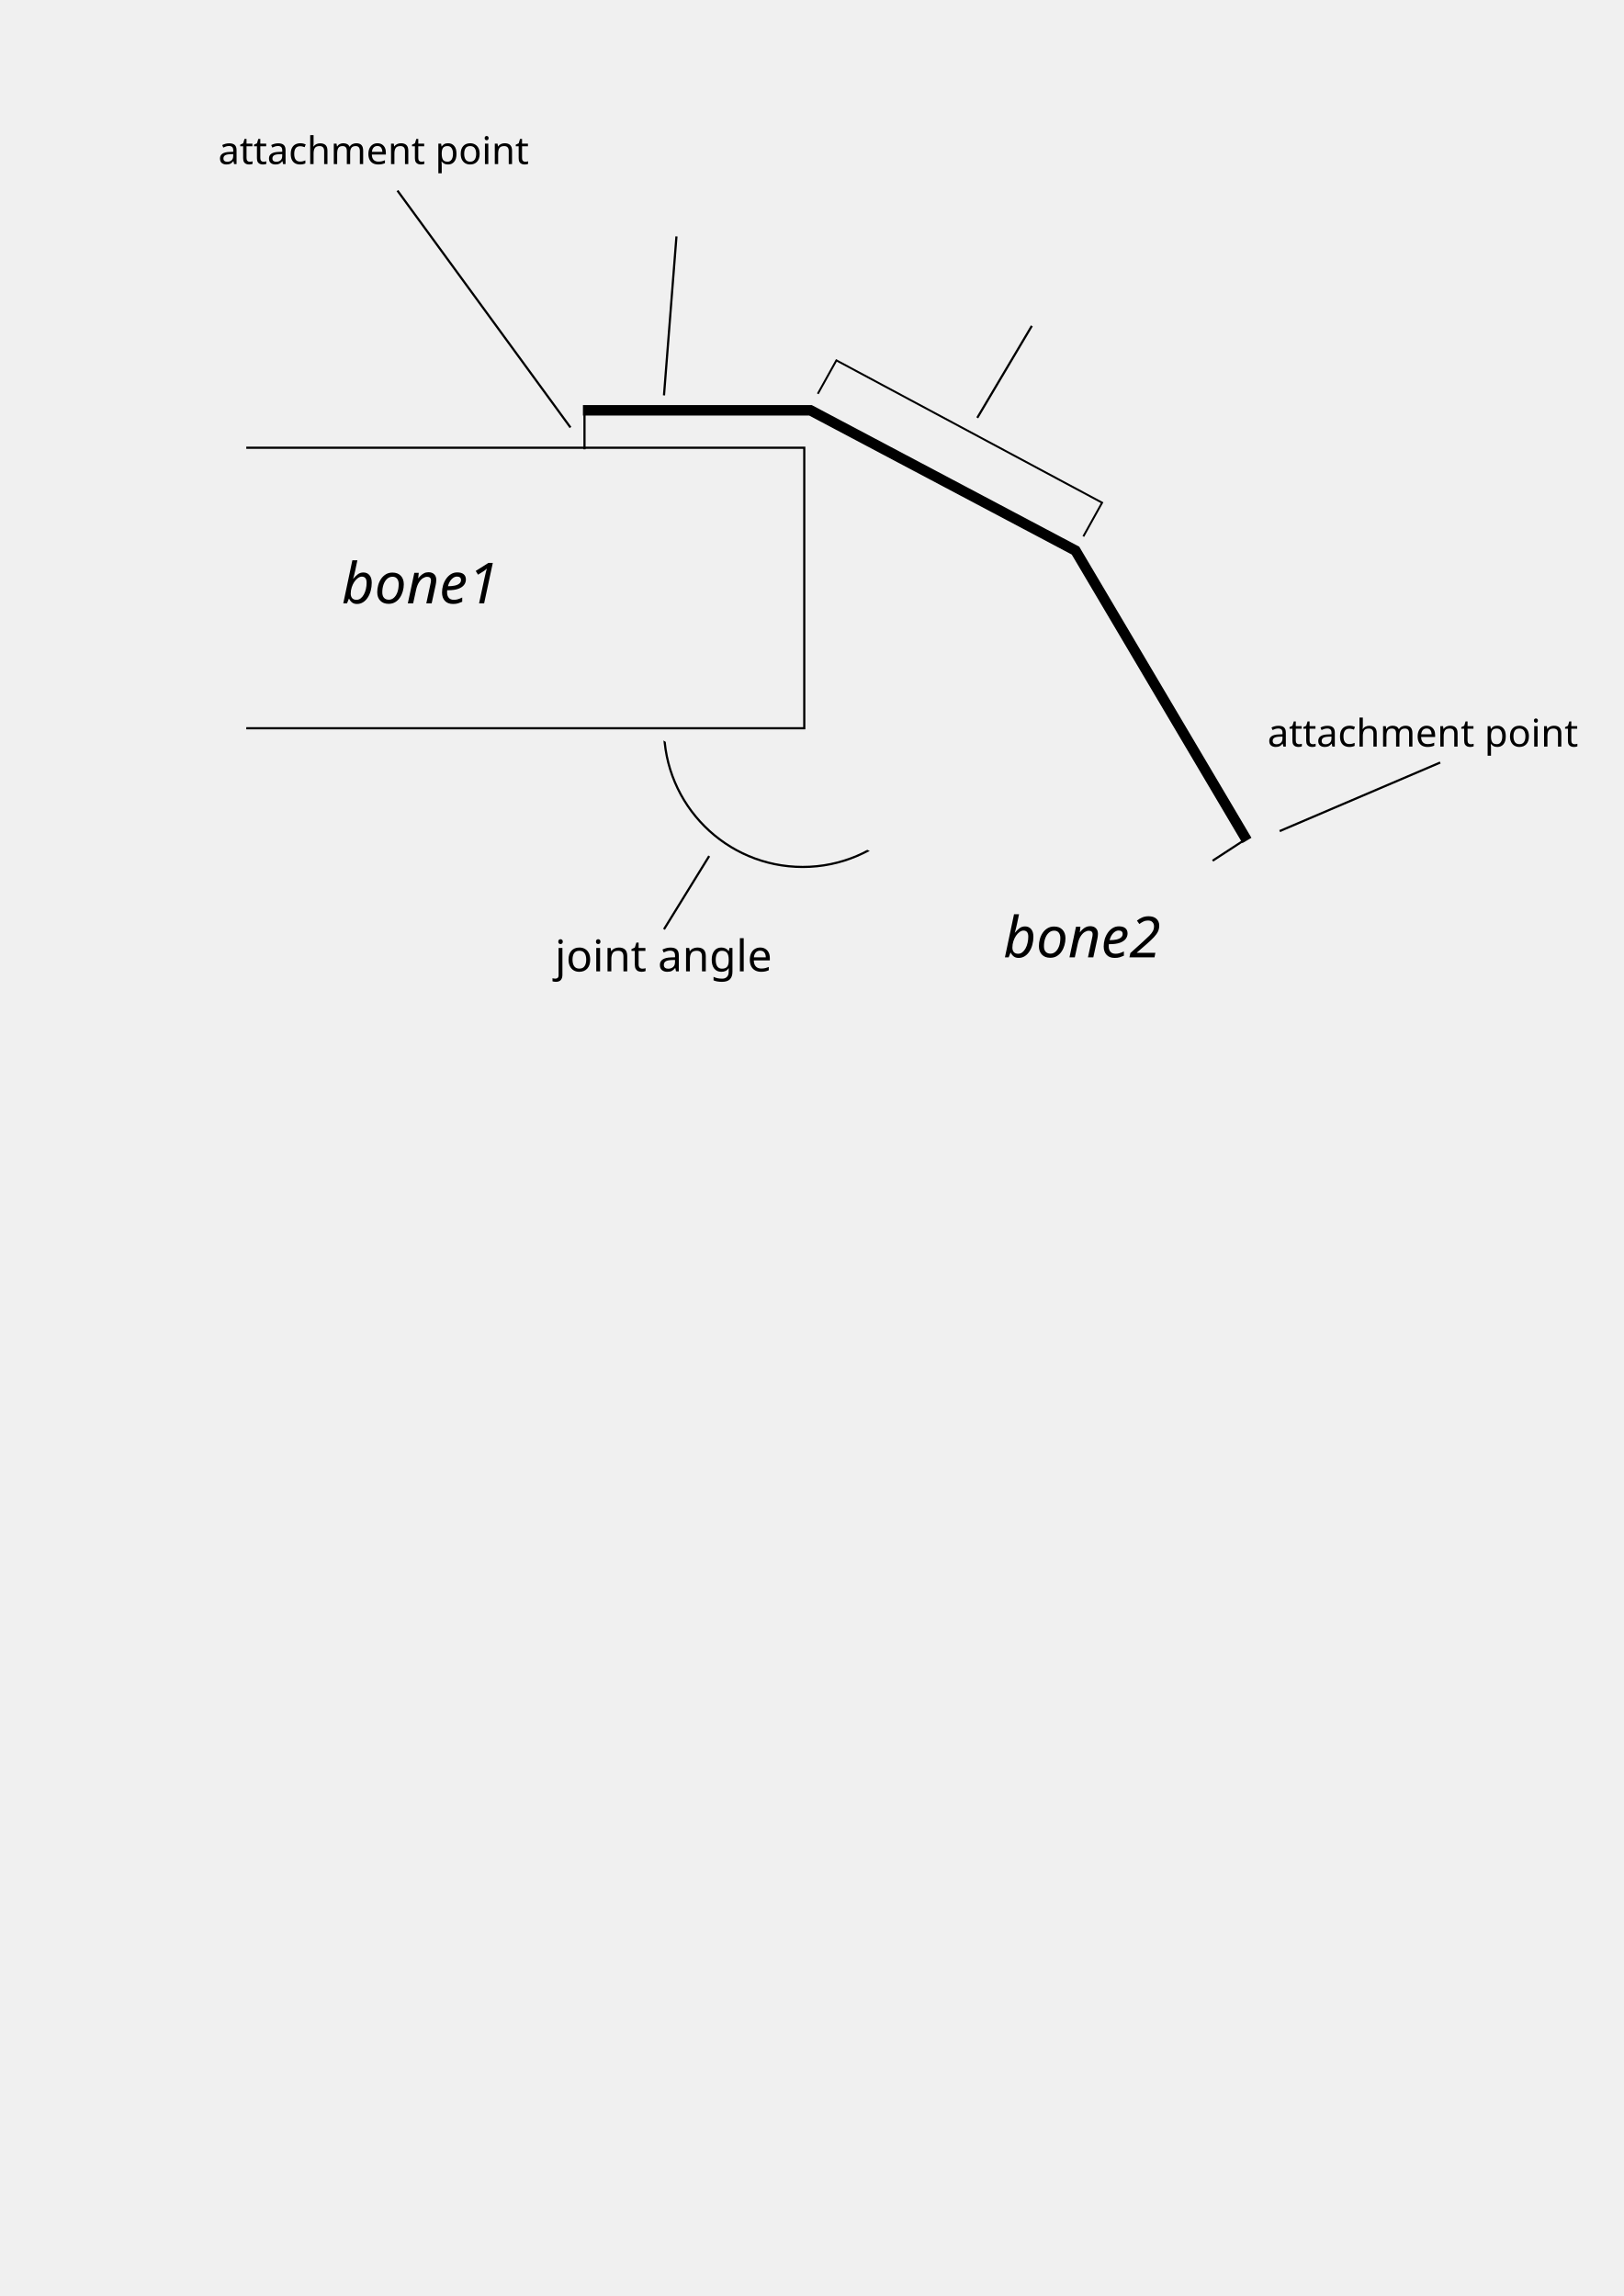
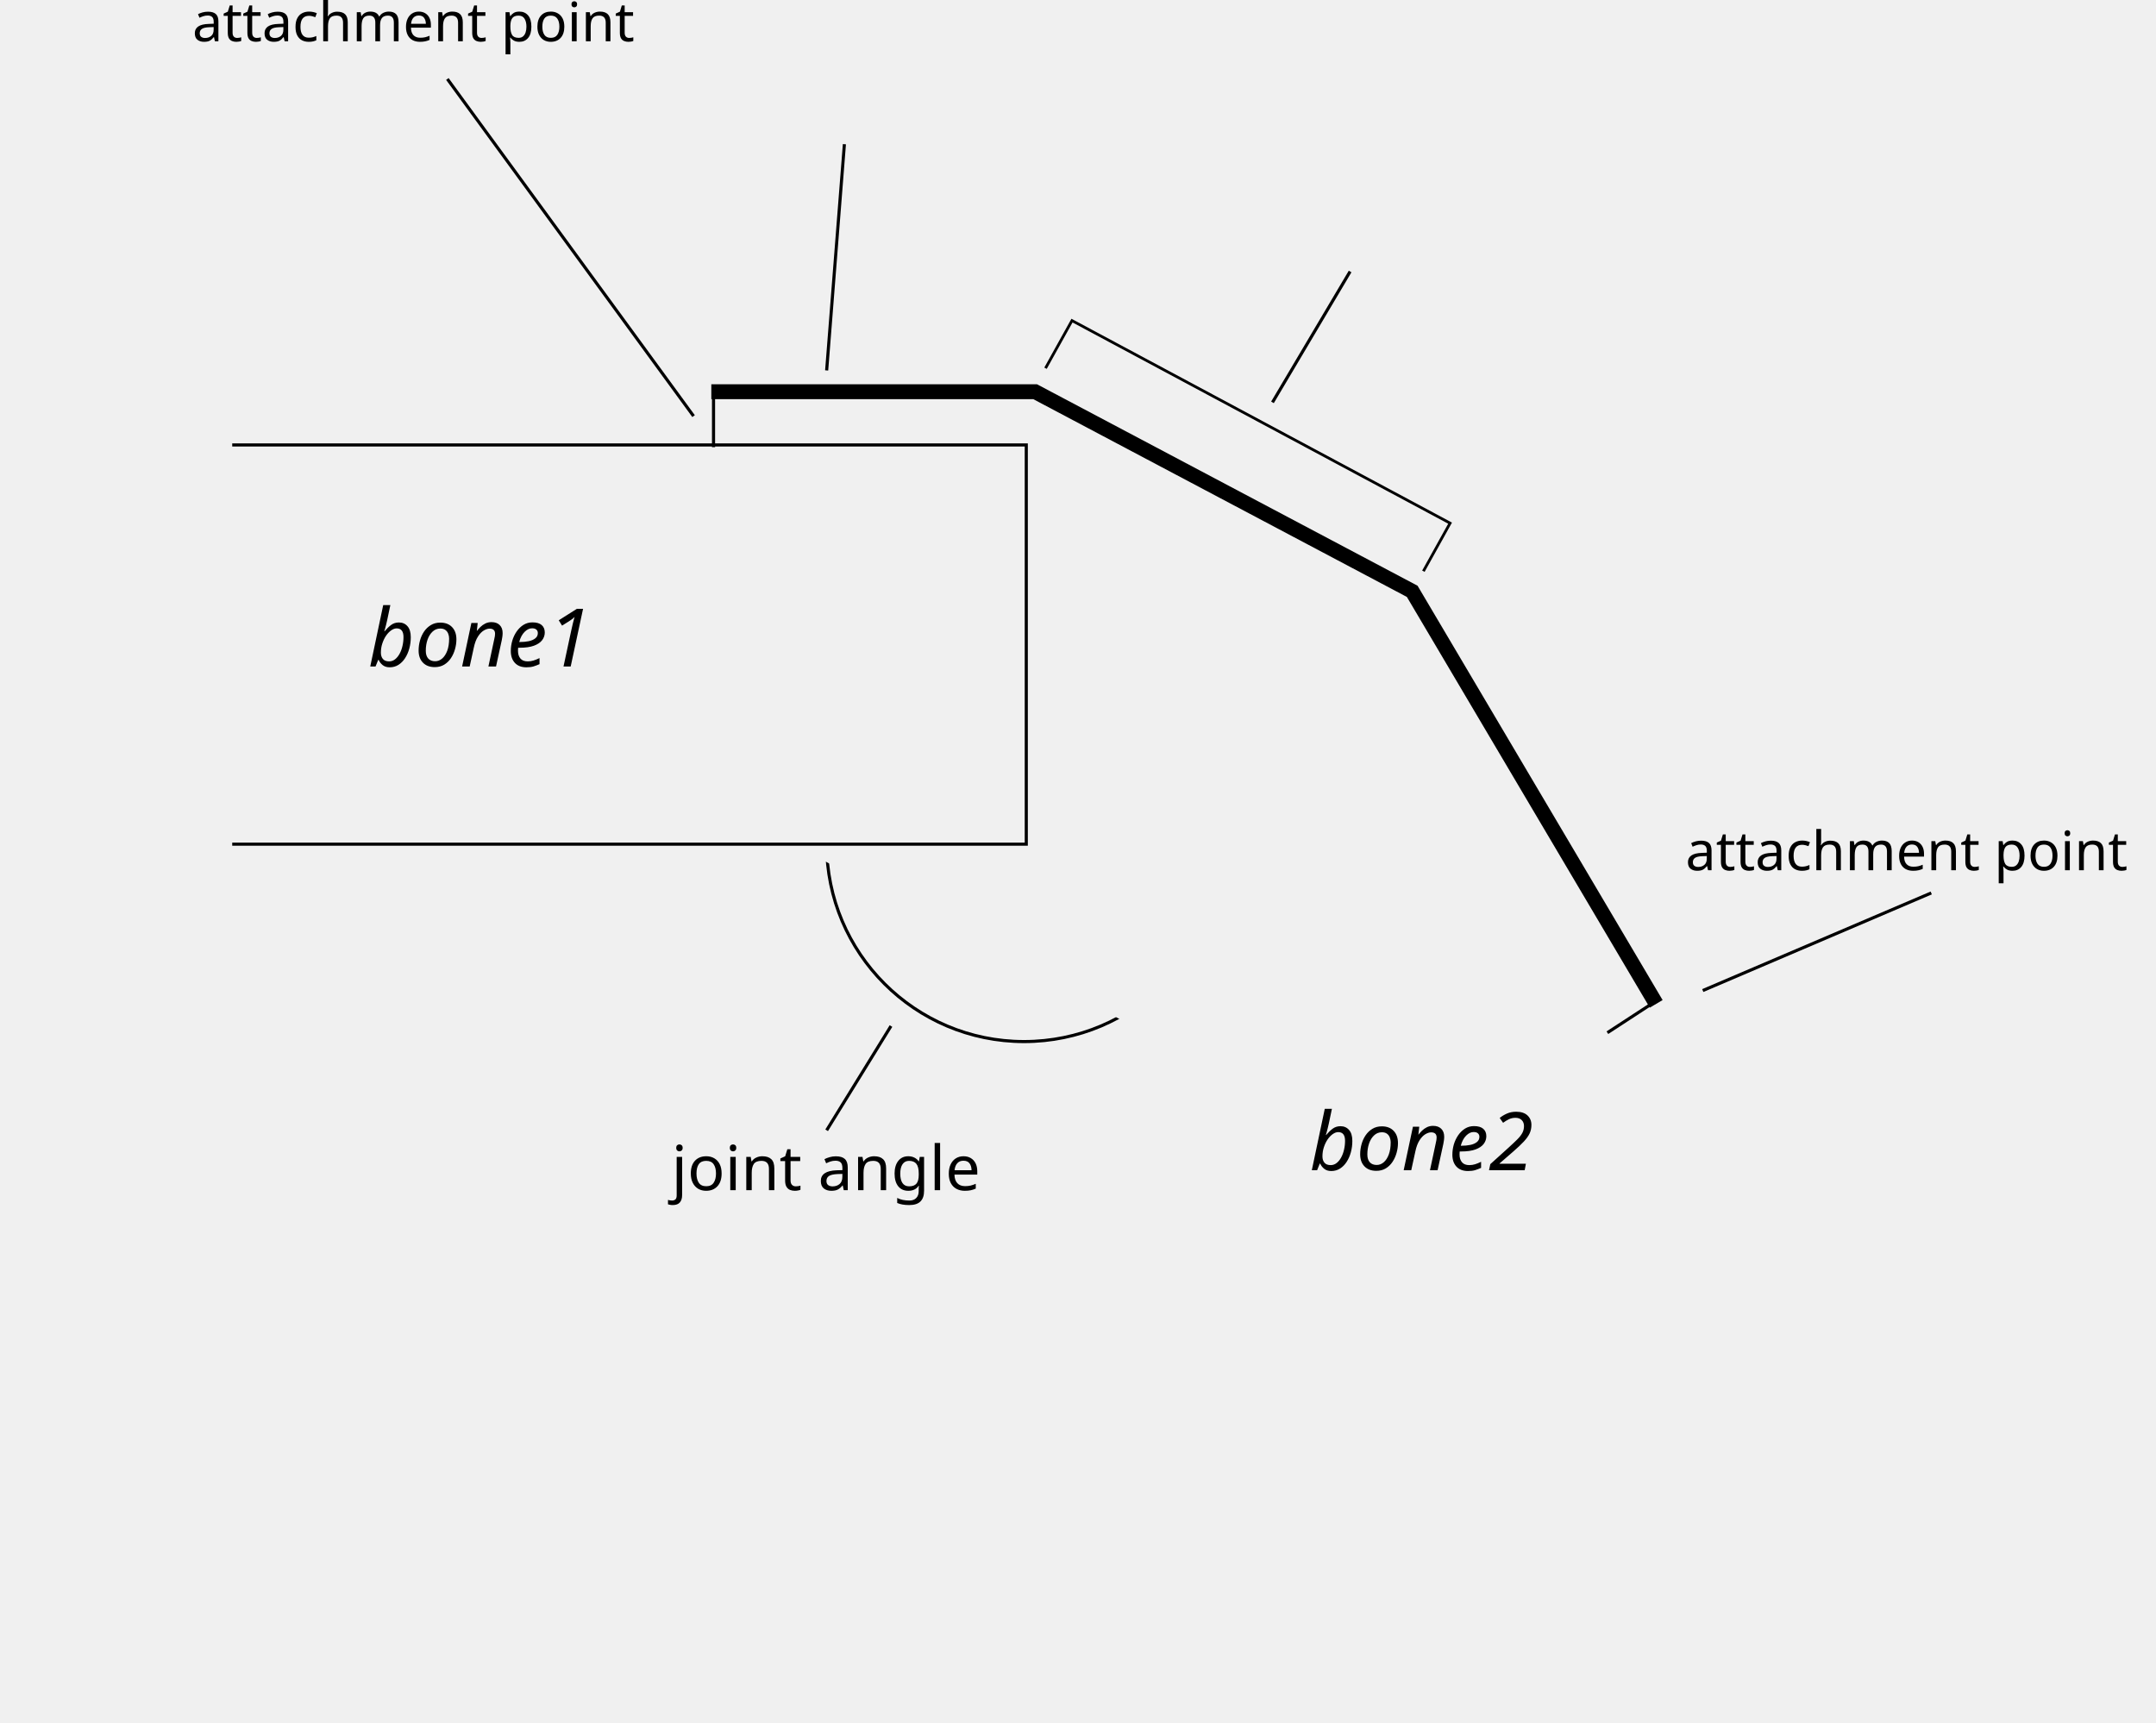
- <svg xmlns="http://www.w3.org/2000/svg" width="744.094" height="1052.362" id="svg4230" version="1.1">
+ <svg xmlns="http://www.w3.org/2000/svg" width="694.314" height="554.887" id="svg4230" version="1.1">
  <defs id="defs4232">
    <mask maskUnits="userSpaceOnUse" id="mask4829">
      <rect style="fill:#ffffff;stroke:none" id="rect4831" width="532.857" height="360" x="105.714" y="122.362" />
    </mask>
    <mask maskUnits="userSpaceOnUse" id="mask4833">
      <rect style="fill:#ffffff;stroke:none" id="rect4835" width="532.857" height="360" x="112.857" y="129.505" />
    </mask>
    <mask maskUnits="userSpaceOnUse" id="mask4837">
      <rect style="fill:#ffffff;stroke:none" id="rect4839" width="532.857" height="360" x="112.857" y="129.505" />
    </mask>
    <mask maskUnits="userSpaceOnUse" id="mask4841">
      <rect style="fill:#ffffff;stroke:none" id="rect4843" width="532.857" height="360" x="112.857" y="129.505" />
    </mask>
    <mask maskUnits="userSpaceOnUse" id="mask4845">
      <rect style="fill:#ffffff;stroke:none" id="rect4847" width="532.857" height="360" x="112.857" y="129.505" />
    </mask>
    <mask maskUnits="userSpaceOnUse" id="mask4849">
      <rect style="fill:#ffffff;stroke:none" id="rect4851" width="532.857" height="360" x="112.857" y="129.505" transform="matrix(0.5127939,-0.8585118,0.8585118,0.5127939,0,0)" />
    </mask>
    <mask maskUnits="userSpaceOnUse" id="mask4853">
      <rect style="fill:#ffffff;stroke:none" id="rect4855" width="532.857" height="360" x="112.857" y="129.505" />
    </mask>
    <mask maskUnits="userSpaceOnUse" id="mask3105">
      <rect transform="matrix(0.9999993,0.00121986,0.00124255,0.9999992,0,0)" y="-85.248" x="410.928" height="66.428" width="145.965" id="rect3107" style="fill:#ffffff;stroke:#ffffff;stroke-width:0.936" />
    </mask>
    <mask maskUnits="userSpaceOnUse" id="mask3937">
      <rect mask="none" transform="matrix(0.881494,0.4721952,-0.4858443,0.8740454,0,0)" y="193.011" x="411.551" height="62.766" width="138.136" id="rect3939" style="fill:#ffffff;stroke:#000000;stroke-width:0.885" />
    </mask>
  </defs>
-   <g id="layer1">
+   <g id="layer1" transform="translate(-38.07143,-61.92343)">
    <rect style="fill:none;stroke:#000000" id="rect4246" width="330" height="128.571" x="38.571" y="205.219" ry="0" mask="url(#mask4853)" />
    <rect style="fill:none;stroke:#000000;stroke-width:1" id="rect4246-1" width="330" height="128.571" x="474.83" y="-274.499" ry="0" transform="matrix(0.5127939,0.8585118,-0.8585118,0.5127939,0,0)" mask="url(#mask4849)" />
-     <text xml:space="preserve" style="font-size:26px;font-style:normal;font-weight:normal;line-height:125%;letter-spacing:0px;word-spacing:0px;fill:#000000;fill-opacity:1;stroke:none;font-family:Sans" x="156.574" y="276.565" id="text4774" mask="url(#mask4845)">
+     <text xml:space="preserve" style="font-style:normal;font-weight:normal;font-size:26px;line-height:125%;font-family:Sans;letter-spacing:0px;word-spacing:0px;fill:#000000;fill-opacity:1;stroke:none" x="156.574" y="276.565" id="text4774" mask="url(#mask4845)">
      <tspan id="tspan4776" x="156.574" y="276.565" style="font-style:italic">bone1</tspan>
    </text>
-     <text xml:space="preserve" style="font-size:26px;font-style:normal;font-weight:normal;line-height:125%;letter-spacing:0px;word-spacing:0px;fill:#000000;fill-opacity:1;stroke:none;font-family:Sans" x="459.793" y="438.791" id="text4774-3" mask="url(#mask4841)">
+     <text xml:space="preserve" style="font-style:normal;font-weight:normal;font-size:26px;line-height:125%;font-family:Sans;letter-spacing:0px;word-spacing:0px;fill:#000000;fill-opacity:1;stroke:none" x="459.793" y="438.791" id="text4774-3" mask="url(#mask4841)">
      <tspan id="tspan4776-2" x="459.793" y="438.791" style="font-style:italic">bone2</tspan>
    </text>
-     <path style="fill:none;stroke:#000000;stroke-width:4.8;stroke-linecap:butt;stroke-linejoin:miter;stroke-miterlimit:4;stroke-opacity:1;stroke-dasharray:none" d="m 267.143,188.076 104.286,0 121.429,64.286 78.571,132.857" id="path4799" mask="url(#mask4837)" />
-     <flowRoot xml:space="preserve" id="flowRoot4803" style="font-size:26px;font-style:normal;font-weight:normal;line-height:125%;letter-spacing:0px;word-spacing:0px;fill:#000000;fill-opacity:1;stroke:none;font-family:Sans">
+     <path style="fill:none;stroke:#000000;stroke-width:4.8;stroke-linecap:butt;stroke-linejoin:miter;stroke-miterlimit:4;stroke-dasharray:none;stroke-opacity:1" d="m 267.143,188.076 104.286,0 121.429,64.286 78.571,132.857" id="path4799" mask="url(#mask4837)" />
+     <flowRoot xml:space="preserve" id="flowRoot4803" style="font-style:normal;font-weight:normal;font-size:26px;line-height:125%;font-family:Sans;letter-spacing:0px;word-spacing:0px;fill:#000000;fill-opacity:1;stroke:none">
      <flowRegion id="flowRegion4805">
        <rect id="rect4807" width="77.143" height="28.571" x="491.429" y="130.934" />
      </flowRegion>
      <flowPara id="flowPara4809">sprisprin</flowPara>
    </flowRoot>
-     <flowRoot xml:space="preserve" id="flowRoot4811" style="font-size:20px;font-style:normal;font-weight:normal;line-height:125%;letter-spacing:0px;word-spacing:0px;fill:#000000;fill-opacity:1;stroke:none;font-family:Sans" transform="translate(-220,-41.42857)" mask="url(#mask4829)">
+     <flowRoot xml:space="preserve" id="flowRoot4811" style="font-style:normal;font-weight:normal;font-size:20px;line-height:125%;font-family:Sans;letter-spacing:0px;word-spacing:0px;fill:#000000;fill-opacity:1;stroke:none" transform="translate(-220,-41.42857)" mask="url(#mask4829)">
      <flowRegion id="flowRegion4813">
        <rect id="rect4815" width="64.286" height="28.571" x="495.714" y="122.362" style="font-size:20px" />
      </flowRegion>
      <flowPara id="flowPara4817">spring muscle</flowPara>
    </flowRoot>
    <path style="fill:none;stroke:#000000;stroke-width:1px;stroke-linecap:butt;stroke-linejoin:miter;stroke-opacity:1" d="M 304.286,181.219 310,108.362" id="path4857" />
    <rect style="fill:none;stroke:#000000;stroke-width:0.885" id="rect4859" width="138.136" height="62.766" x="415.315" y="-35.392" transform="matrix(0.881494,0.4721952,-0.4858443,0.8740454,0,0)" mask="url(#mask3105)" />
    <path style="fill:none;stroke:#000000;stroke-width:1px;stroke-linecap:butt;stroke-linejoin:miter;stroke-opacity:1" d="m 447.857,191.505 25,-42.143" id="path3109" />
-     <flowRoot xml:space="preserve" id="flowRoot3111" style="font-size:20px;font-style:normal;font-weight:normal;line-height:125%;letter-spacing:0px;word-spacing:0px;fill:#000000;fill-opacity:1;stroke:none;font-family:Sans" transform="translate(-80,1.428571)">
+     <flowRoot xml:space="preserve" id="flowRoot3111" style="font-style:normal;font-weight:normal;font-size:20px;line-height:125%;font-family:Sans;letter-spacing:0px;word-spacing:0px;fill:#000000;fill-opacity:1;stroke:none" transform="translate(-80,1.428571)">
      <flowRegion id="flowRegion3113">
        <rect id="rect3115" width="211.429" height="49.286" x="470.714" y="117.362" />
      </flowRegion>
      <flowPara id="flowPara3117" style="font-size:20px">spring displacement</flowPara>
    </flowRoot>
-     <path style="fill:none;stroke:#000000;stroke-opacity:1" id="path3929" d="m 411.429,365.934 a 63.571,63.571 0 1 1 -127.143,0 63.571,63.571 0 1 1 127.143,0 z" transform="translate(20,-32.14286)" mask="url(#mask3937)" />
+     <circle style="fill:none;stroke:#000000;stroke-opacity:1" id="path3929" transform="translate(20,-32.14286)" mask="url(#mask3937)" cx="347.857" cy="365.934" r="63.571" />
    <path style="fill:none;stroke:#000000;stroke-width:1px;stroke-linecap:butt;stroke-linejoin:miter;stroke-opacity:1" d="m 325,392.362 -20.714,33.571" id="path3945" />
-     <text xml:space="preserve" style="font-size:20px;font-style:normal;font-weight:normal;line-height:125%;letter-spacing:0px;word-spacing:0px;fill:#000000;fill-opacity:1;stroke:none;font-family:Sans" x="254.286" y="445.219" id="text3947">
+     <text xml:space="preserve" style="font-style:normal;font-weight:normal;font-size:20px;line-height:125%;font-family:Sans;letter-spacing:0px;word-spacing:0px;fill:#000000;fill-opacity:1;stroke:none" x="254.286" y="445.219" id="text3947">
      <tspan id="tspan3949" x="254.286" y="445.219">joint angle</tspan>
    </text>
    <path style="fill:none;fill-rule:evenodd;stroke:#000000;stroke-width:1px;stroke-linecap:butt;stroke-linejoin:miter;stroke-opacity:1" d="m 267.857,186.648 0,19.286" id="path3381" />
    <path style="fill:none;fill-rule:evenodd;stroke:#000000;stroke-width:1px;stroke-linecap:butt;stroke-linejoin:miter;stroke-opacity:1" d="M 182.143,87.362 261.429,195.934" id="path3385" />
    <text xml:space="preserve" style="font-style:normal;font-weight:normal;font-size:17.5px;line-height:125%;font-family:sans-serif;letter-spacing:0px;word-spacing:0px;fill:#000000;fill-opacity:1;stroke:none;stroke-width:1px;stroke-linecap:butt;stroke-linejoin:miter;stroke-opacity:1" x="100" y="75.219" id="text3387">
      <tspan id="tspan3389" x="100" y="75.219">attachment point</tspan>
    </text>
    <text xml:space="preserve" style="font-style:normal;font-weight:normal;font-size:17.5px;line-height:125%;font-family:sans-serif;letter-spacing:0px;word-spacing:0px;fill:#000000;fill-opacity:1;stroke:none;stroke-width:1px;stroke-linecap:butt;stroke-linejoin:miter;stroke-opacity:1" x="580.849" y="342.19" id="text3387-0">
      <tspan id="tspan3389-5" x="580.849" y="342.19">attachment point</tspan>
    </text>
    <path style="fill:none;fill-rule:evenodd;stroke:#000000;stroke-width:1px;stroke-linecap:butt;stroke-linejoin:miter;stroke-opacity:1" d="M 586.429,380.934 660,349.505" id="path3409" />
    <path style="fill:none;fill-rule:evenodd;stroke:#000000;stroke-width:1px;stroke-linecap:butt;stroke-linejoin:miter;stroke-opacity:1" d="m 572.143,383.791 -16.429,10.714" id="path3411" />
  </g>
</svg>
